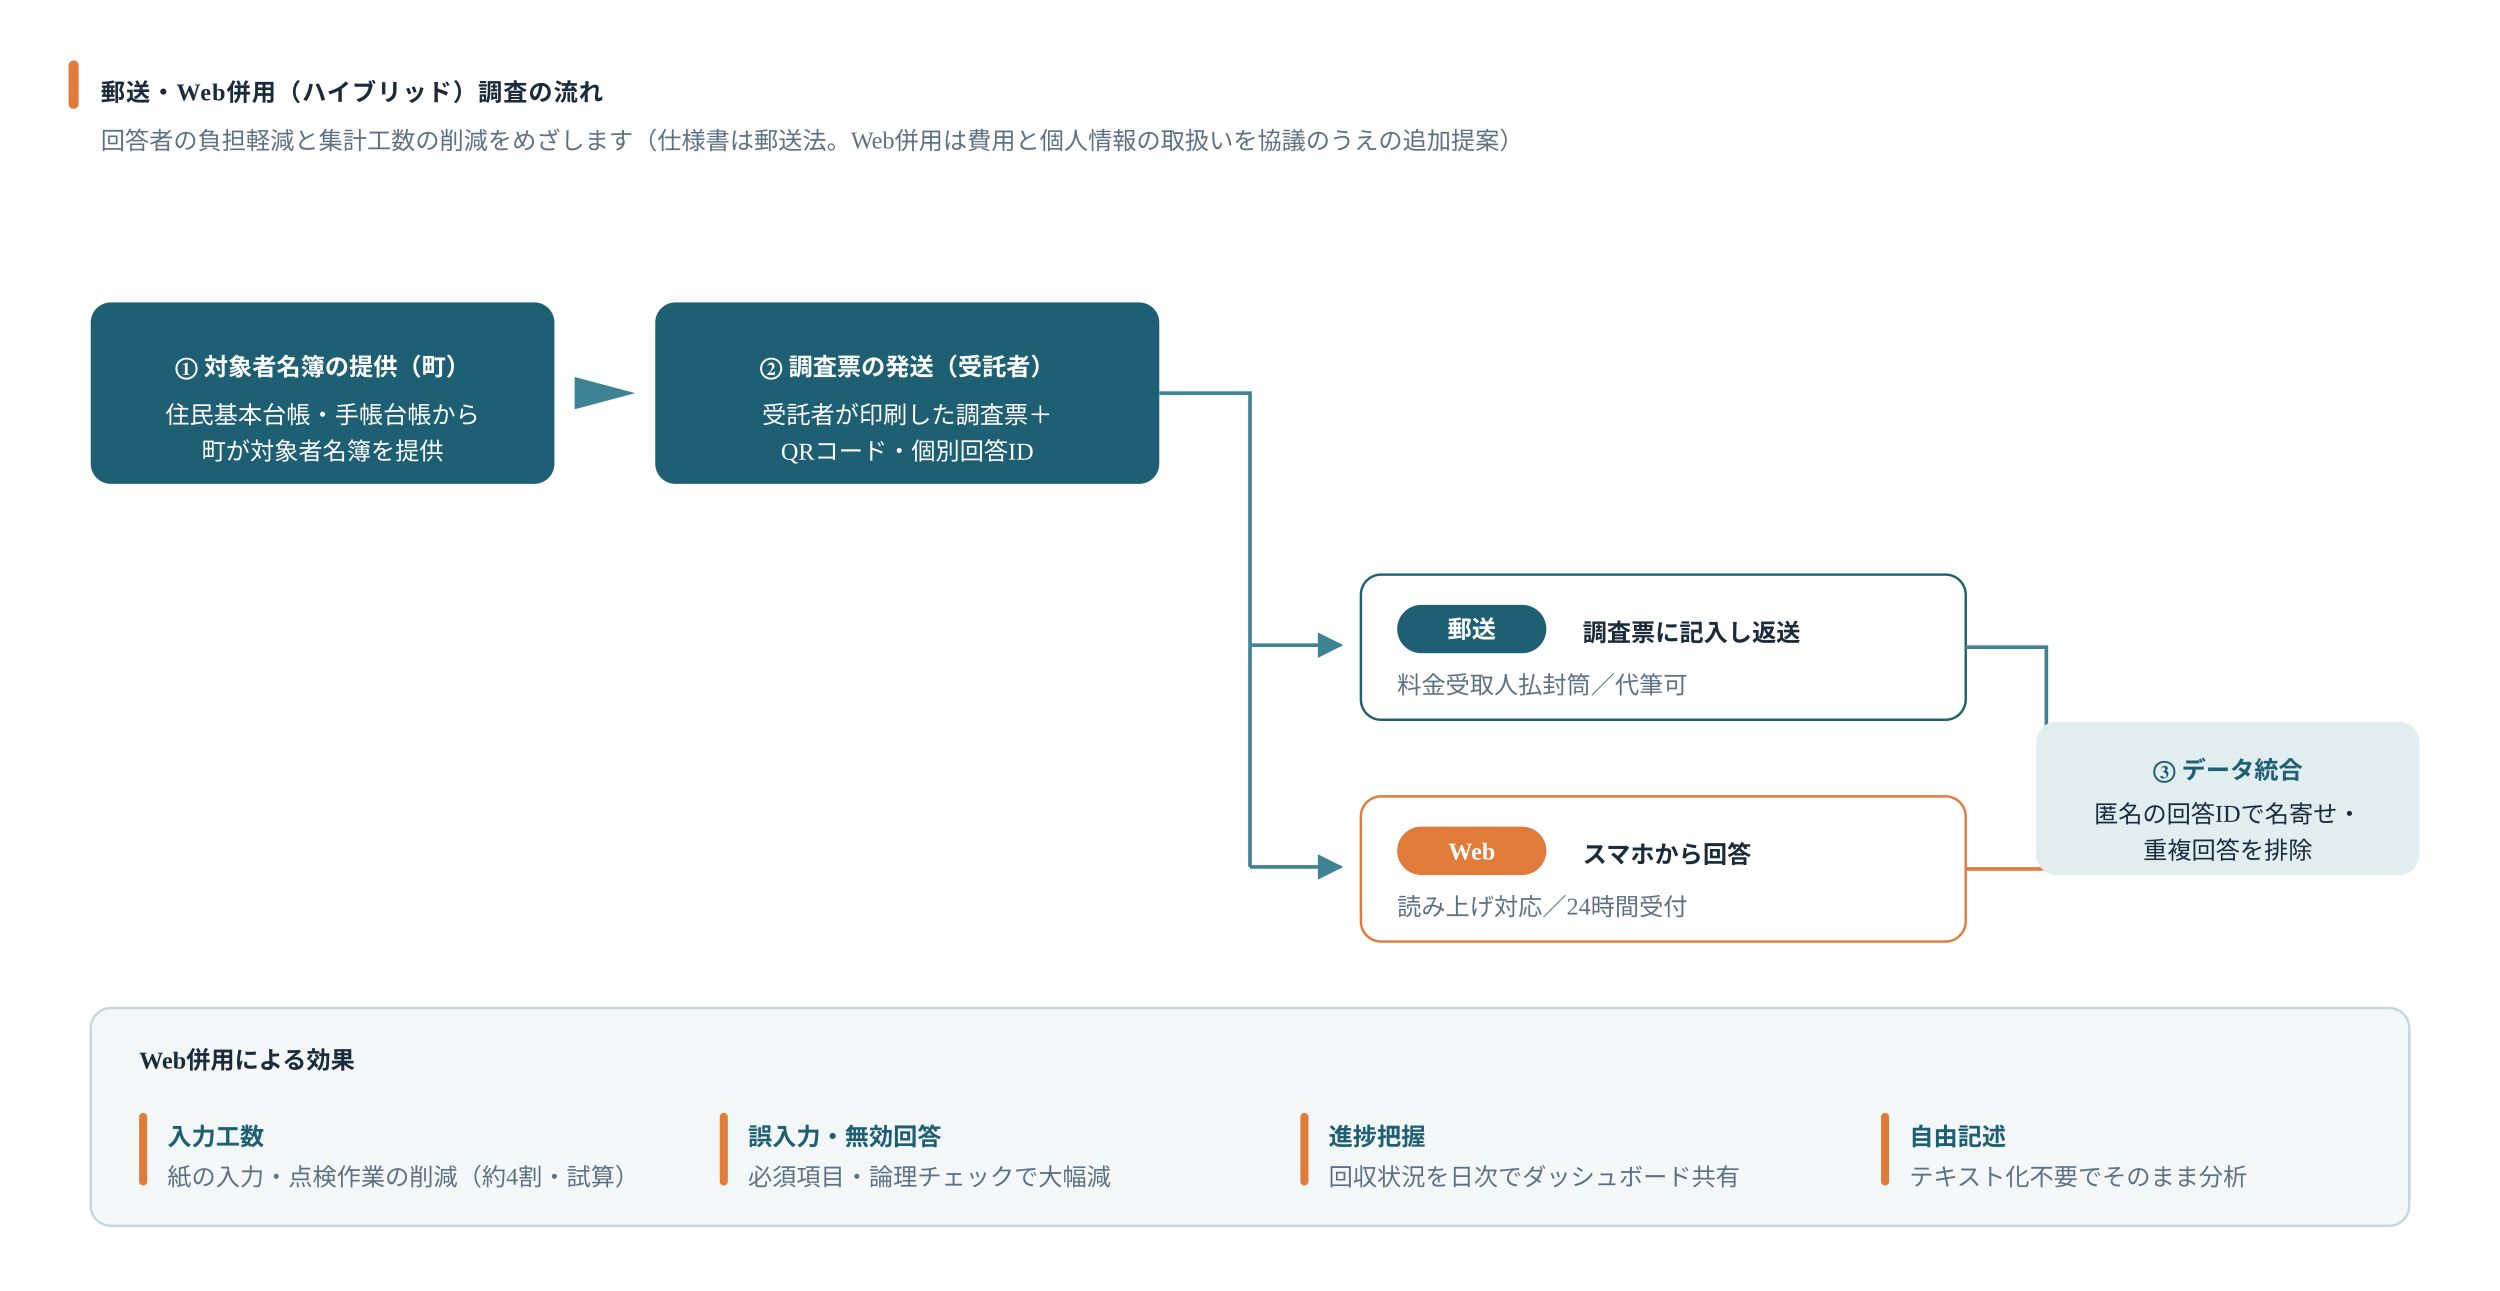
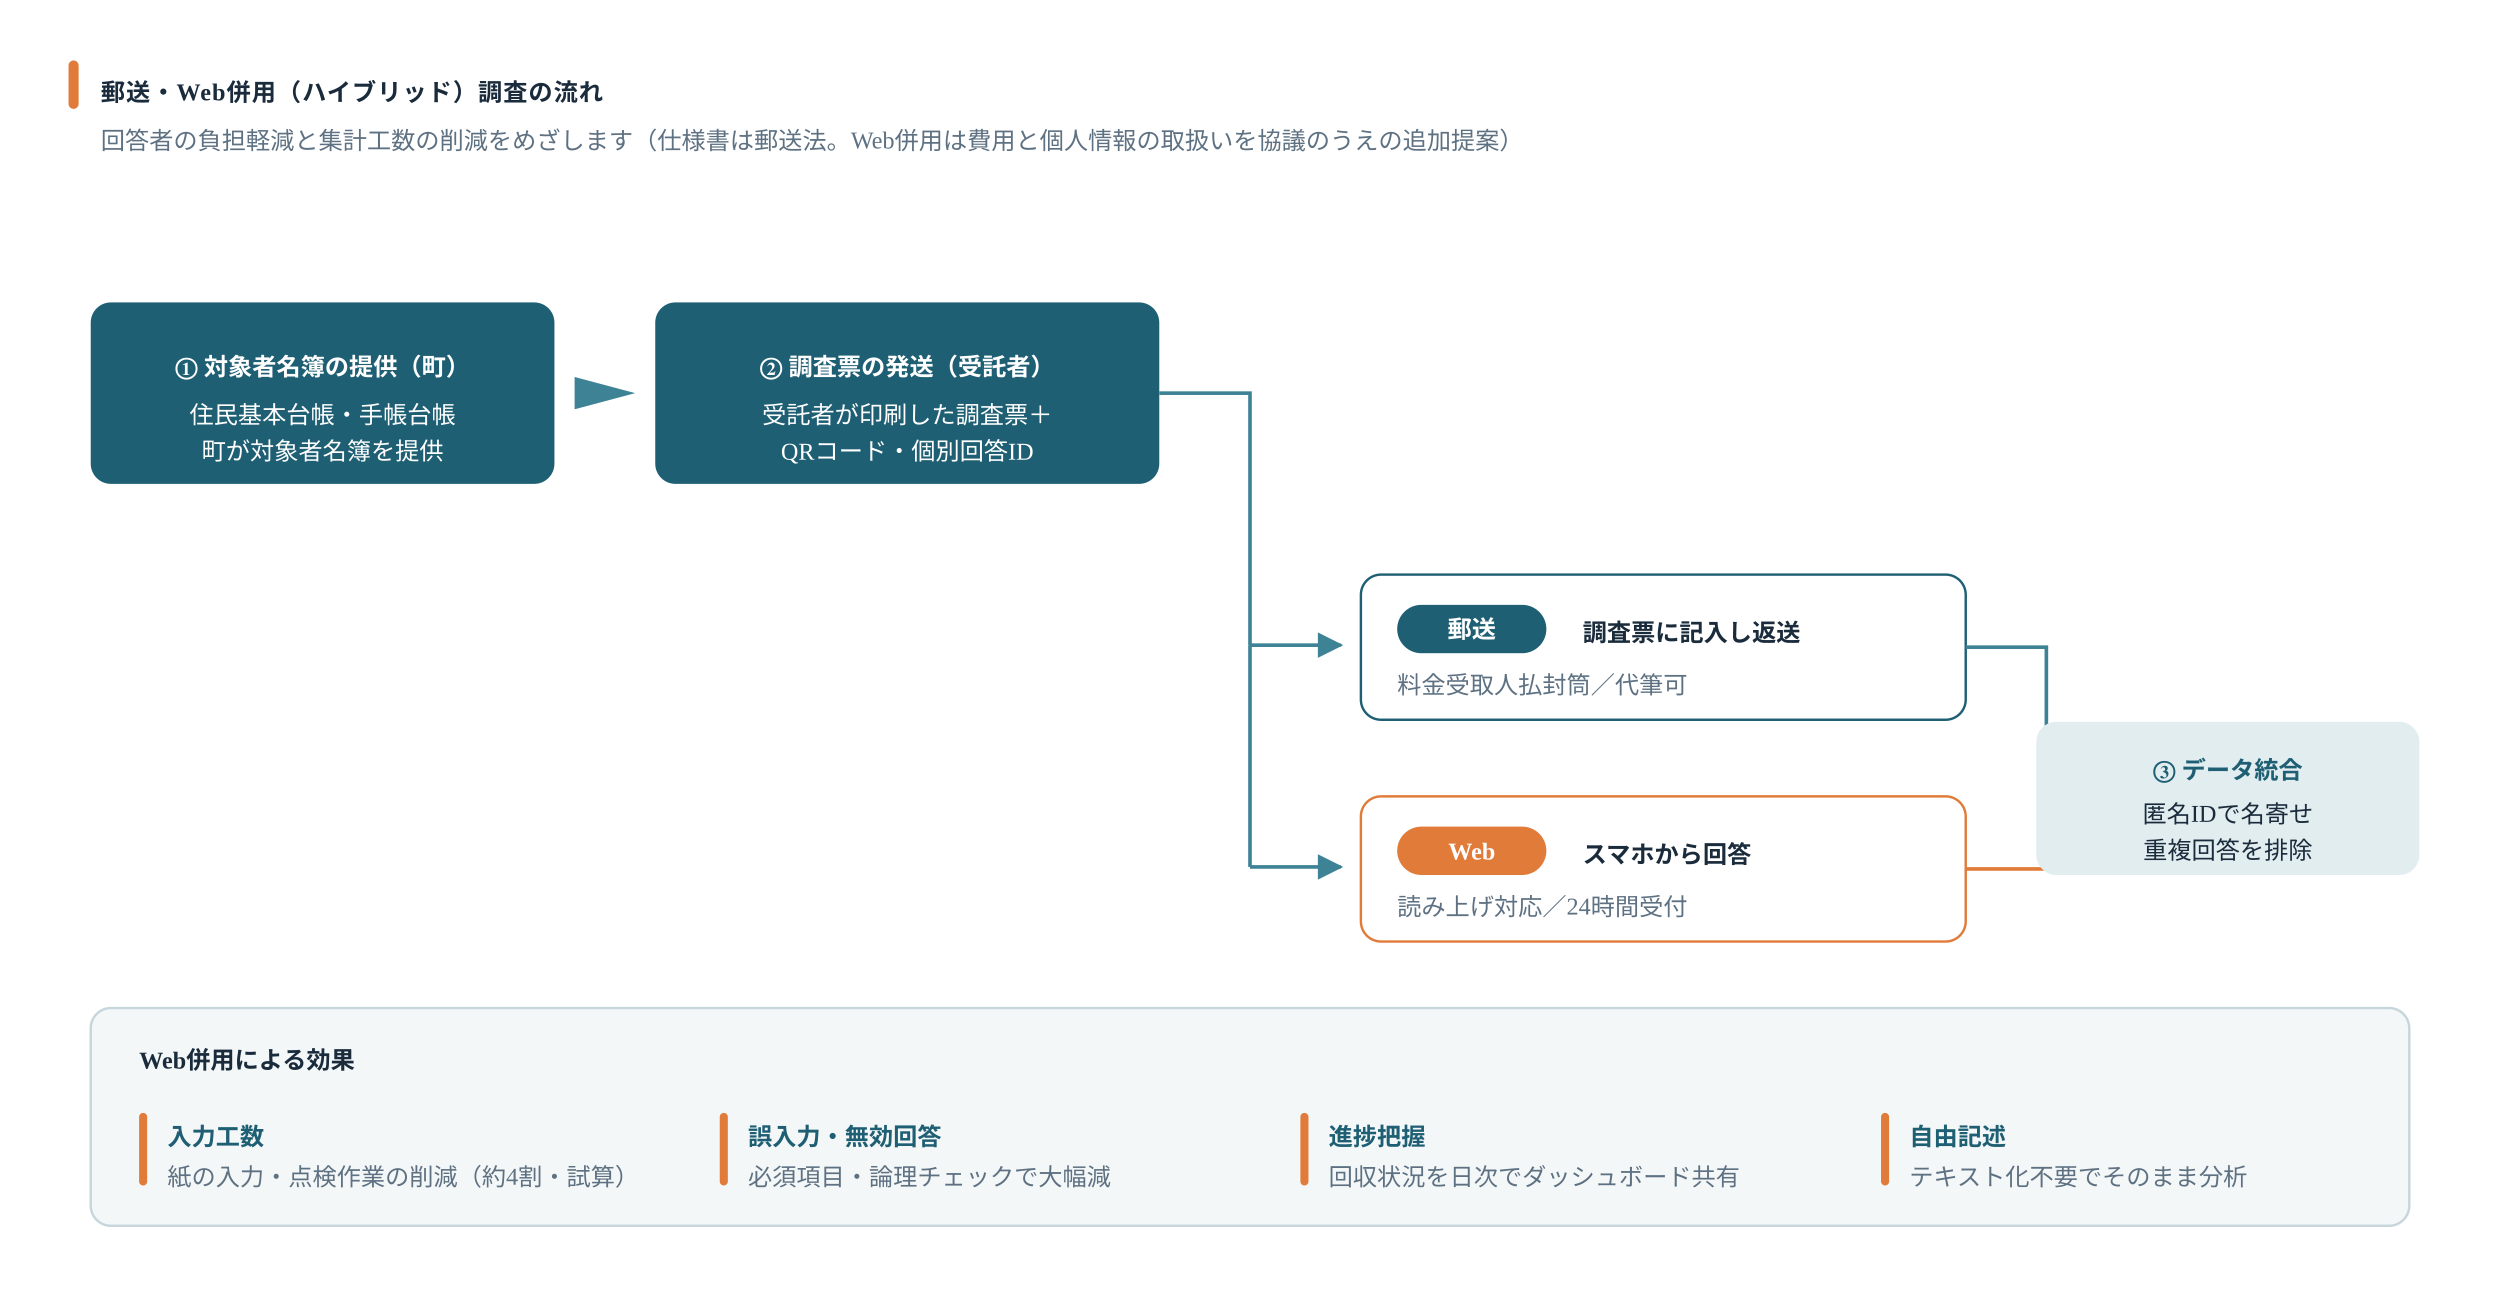
<svg xmlns="http://www.w3.org/2000/svg" viewBox="0 0 1240 640" class="bzu-fig" role="img" aria-labelledby="fig-05-t fig-05-d" preserveAspectRatio="xMidYMid meet">
  <style>
/* ==== 可変トークン ====
   外側の CSS で :root や任意の親要素に
   --c-brand などを定義すれば、この図の配色を一括変更できます。
   例) :root{ --c-brand:#004C6D; --fs-scale:1.08; }
   ==================== */
.bzu-fig{
  display:block; width:100%;
  max-width:var(--fig-max-width, 1240px);
  height:auto; margin:var(--fig-margin, 0 auto);
  font-family:var(--fig-font, 'BIZ UDPGothic','BIZ UDPゴシック','BIZ UDGothic','BIZ UDゴシック','Yu Gothic UI','Yu Gothic','Meiryo',sans-serif);
  font-weight:var(--fig-font-weight, 400);
}
.bzu-fig .f-ink{fill:var(--c-ink,#1A2B3C)}
.bzu-fig .f-muted{fill:var(--c-ink-muted,#5E7182)}
.bzu-fig .f-brand{fill:var(--c-brand,#1E5F74)}
.bzu-fig .f-brand2{fill:var(--c-brand-light,#3E8296)}
.bzu-fig .f-accent{fill:var(--c-accent,#E07B39)}
.bzu-fig .f-surfalt{fill:var(--c-surface-alt,#F4F7F8)}
.bzu-fig .f-brandpale{fill:var(--c-brand-pale,#E2EDF0)}
.bzu-fig .f-surface{fill:var(--c-surface,#FFFFFF)}
.bzu-fig .f-onbrand{fill:var(--c-on-brand,#FFFFFF)}
.bzu-fig .f-onaccent{fill:var(--c-on-accent,#FFFFFF)}
.bzu-fig .s-brand{stroke:var(--c-brand,#1E5F74)}
.bzu-fig .s-brand2{stroke:var(--c-brand-light,#3E8296)}
.bzu-fig .s-accent{stroke:var(--c-accent,#E07B39)}
.bzu-fig .s-border{stroke:var(--c-border,#C7D5DC)}
/* 文字サイズ：--fs-scale で全体を一括拡縮（既定 1） */
.bzu-fig .fs-11_5{font-size:calc(17px * var(--fs-scale, 1))}
- .bzu-fig .fs-12{font-size:calc(12px * var(--fs-scale, 1))}
+ .bzu-fig .fs-12{font-size:calc(18px * var(--fs-scale, 1))}
.bzu-fig .fs-13{font-size:calc(19px * var(--fs-scale, 1))}
.bzu-fig .fs-13_5{font-size:calc(19.5px * var(--fs-scale, 1))}
.bzu-fig .fs-14{font-size:calc(20px * var(--fs-scale, 1))}
- .bzu-fig .fs-14_5{font-size:calc(14.5px * var(--fs-scale, 1))}
- .bzu-fig .fs-15{font-size:calc(15px * var(--fs-scale, 1))}
+ .bzu-fig .fs-14_5{font-size:calc(20.5px * var(--fs-scale, 1))}
+ .bzu-fig .fs-15{font-size:calc(21px * var(--fs-scale, 1))}
.bzu-fig .fs-16{font-size:calc(22px * var(--fs-scale, 1))}
.bzu-fig .fs-23{font-size:calc(30px * var(--fs-scale, 1))}
</style>
  <defs>
    <marker id="ar" viewBox="0 0 10 10" refX="9" refY="5" markerWidth="7" markerHeight="7" orient="auto-start-reverse">
      <path class="f-brand2" d="M0,0 L10,5 L0,10 z" />
    </marker>
    <marker id="ara" viewBox="0 0 10 10" refX="9" refY="5" markerWidth="7" markerHeight="7" orient="auto-start-reverse">
      <path class="f-accent" d="M0,0 L10,5 L0,10 z" />
    </marker>
  </defs>
  <rect class="f-surface" width="1240" height="640" />
  <rect class="f-surface" x="0" y="0" width="1240" height="0" rx="8" />
  <rect class="f-accent" x="34" y="30" width="5" height="24" rx="2.5" />
  <text class="f-ink fs-23" x="50" y="50" font-weight="700" text-anchor="start" letter-spacing="0.5">郵送・Web併用（ハイブリッド）調査の流れ</text>
  <text class="f-muted fs-13_5" x="50" y="74" font-weight="400" text-anchor="start" letter-spacing="0">回答者の負担軽減と集計工数の削減をめざします（仕様書は郵送法。Web併用は費用と個人情報の取扱いを協議のうえの追加提案）</text>
  <rect class="f-brand" x="45" y="150" width="230" height="90" rx="10" />
  <text class="f-onbrand fs-15" x="160" y="186" font-weight="700" text-anchor="middle" letter-spacing="0">① 対象者名簿の提供（町）</text>
-   <text class="f-onbrand fs-12" x="160" y="210" font-weight="400" text-anchor="middle" letter-spacing="0">住民基本台帳・手帳台帳から</text>
+   <text class="f-onbrand fs-12" x="160" y="210" font-weight="400" text-anchor="middle" letter-spacing="0">住民基本台帳・手帳台帳</text>
  <text class="f-onbrand fs-12" x="160" y="228" font-weight="400" text-anchor="middle" letter-spacing="0">町が対象者名簿を提供</text>
  <path class="f-brand2" d="M285,187.0 L315,195 L285,203.0 Z" />
  <rect class="f-brand" x="325" y="150" width="250" height="90" rx="10" />
  <text class="f-onbrand fs-15" x="450" y="186" font-weight="700" text-anchor="middle" letter-spacing="0">② 調査票の発送（受託者）</text>
  <text class="f-onbrand fs-12" x="450" y="210" font-weight="400" text-anchor="middle" letter-spacing="0">受託者が印刷した調査票＋</text>
  <text class="f-onbrand fs-12" x="450" y="228" font-weight="400" text-anchor="middle" letter-spacing="0">QRコード・個別回答ID</text>
  <path class="s-brand2" d="M575,195 L620,195 L620,320" fill="none" stroke-width="1.8" />
  <path class="s-brand2" d="M620,320 L620,430" fill="none" stroke-width="1.8" />
  <path class="s-brand2" d="M620,320 L665,320" fill="none" stroke-width="1.8" marker-end="url(#ar)" />
  <path class="s-brand2" d="M620,430 L665,430" fill="none" stroke-width="1.8" marker-end="url(#ar)" />
  <rect class="f-surface s-brand" x="675" y="285" width="300" height="72" rx="10" stroke-width="1.2" />
  <rect class="f-brand" x="693" y="300" width="74" height="24" rx="12.0" />
  <text class="f-onbrand fs-12" x="730.0" y="316.32" font-weight="700" text-anchor="middle" letter-spacing="0">郵送</text>
  <text class="f-ink fs-14" x="785" y="318" font-weight="700" text-anchor="start" letter-spacing="0">調査票に記入し返送</text>
  <text class="f-muted fs-11_5" x="693" y="344" font-weight="400" text-anchor="start" letter-spacing="0">料金受取人払封筒／代筆可</text>
  <rect class="f-surface s-accent" x="675" y="395" width="300" height="72" rx="10" stroke-width="1.2" />
  <rect class="f-accent" x="693" y="410" width="74" height="24" rx="12.0" />
  <text class="f-onaccent fs-12" x="730.0" y="426.32" font-weight="700" text-anchor="middle" letter-spacing="0">Web</text>
  <text class="f-ink fs-14" x="785" y="428" font-weight="700" text-anchor="start" letter-spacing="0">スマホから回答</text>
  <text class="f-muted fs-11_5" x="693" y="454" font-weight="400" text-anchor="start" letter-spacing="0">読み上げ対応／24時間受付</text>
  <path class="s-brand2" d="M975,321 L1015,321 L1015,360" fill="none" stroke-width="1.8" />
  <path class="s-accent" d="M975,431 L1015,431 L1015,392" fill="none" stroke-width="1.8" />
  <rect class="f-brandpale" x="1010" y="358" width="190" height="76" rx="10" />
  <text class="f-brand fs-14_5" x="1105" y="386" font-weight="700" text-anchor="middle" letter-spacing="0">③ データ統合</text>
-   <text class="f-ink fs-12" x="1105" y="408" font-weight="400" text-anchor="middle" letter-spacing="0">匿名の回答IDで名寄せ・</text>
+   <text class="f-ink fs-12" x="1105" y="408" font-weight="400" text-anchor="middle" letter-spacing="0">匿名IDで名寄せ</text>
  <text class="f-ink fs-12" x="1105" y="426" font-weight="400" text-anchor="middle" letter-spacing="0">重複回答を排除</text>
  <rect class="f-surfalt s-border" x="45" y="500" width="1150" height="108" rx="10" stroke-width="1.2" />
  <text class="f-ink fs-16" x="69" y="530" font-weight="700" text-anchor="start" letter-spacing="0">Web併用による効果</text>
  <rect class="f-accent" x="69" y="552" width="4" height="36" rx="2" />
  <text class="f-brand fs-13" x="83" y="568" font-weight="700" text-anchor="start" letter-spacing="0">入力工数</text>
  <text class="f-muted fs-11_5" x="83" y="588" font-weight="400" text-anchor="start" letter-spacing="0">紙の入力・点検作業の削減（約4割・試算）</text>
  <rect class="f-accent" x="357" y="552" width="4" height="36" rx="2" />
  <text class="f-brand fs-13" x="371" y="568" font-weight="700" text-anchor="start" letter-spacing="0">誤入力・無効回答</text>
  <text class="f-muted fs-11_5" x="371" y="588" font-weight="400" text-anchor="start" letter-spacing="0">必須項目・論理チェックで大幅減</text>
  <rect class="f-accent" x="645" y="552" width="4" height="36" rx="2" />
  <text class="f-brand fs-13" x="659" y="568" font-weight="700" text-anchor="start" letter-spacing="0">進捗把握</text>
  <text class="f-muted fs-11_5" x="659" y="588" font-weight="400" text-anchor="start" letter-spacing="0">回収状況を日次でダッシュボード共有</text>
  <rect class="f-accent" x="933" y="552" width="4" height="36" rx="2" />
  <text class="f-brand fs-13" x="947" y="568" font-weight="700" text-anchor="start" letter-spacing="0">自由記述</text>
  <text class="f-muted fs-11_5" x="947" y="588" font-weight="400" text-anchor="start" letter-spacing="0">テキスト化不要でそのまま分析</text>
</svg>
